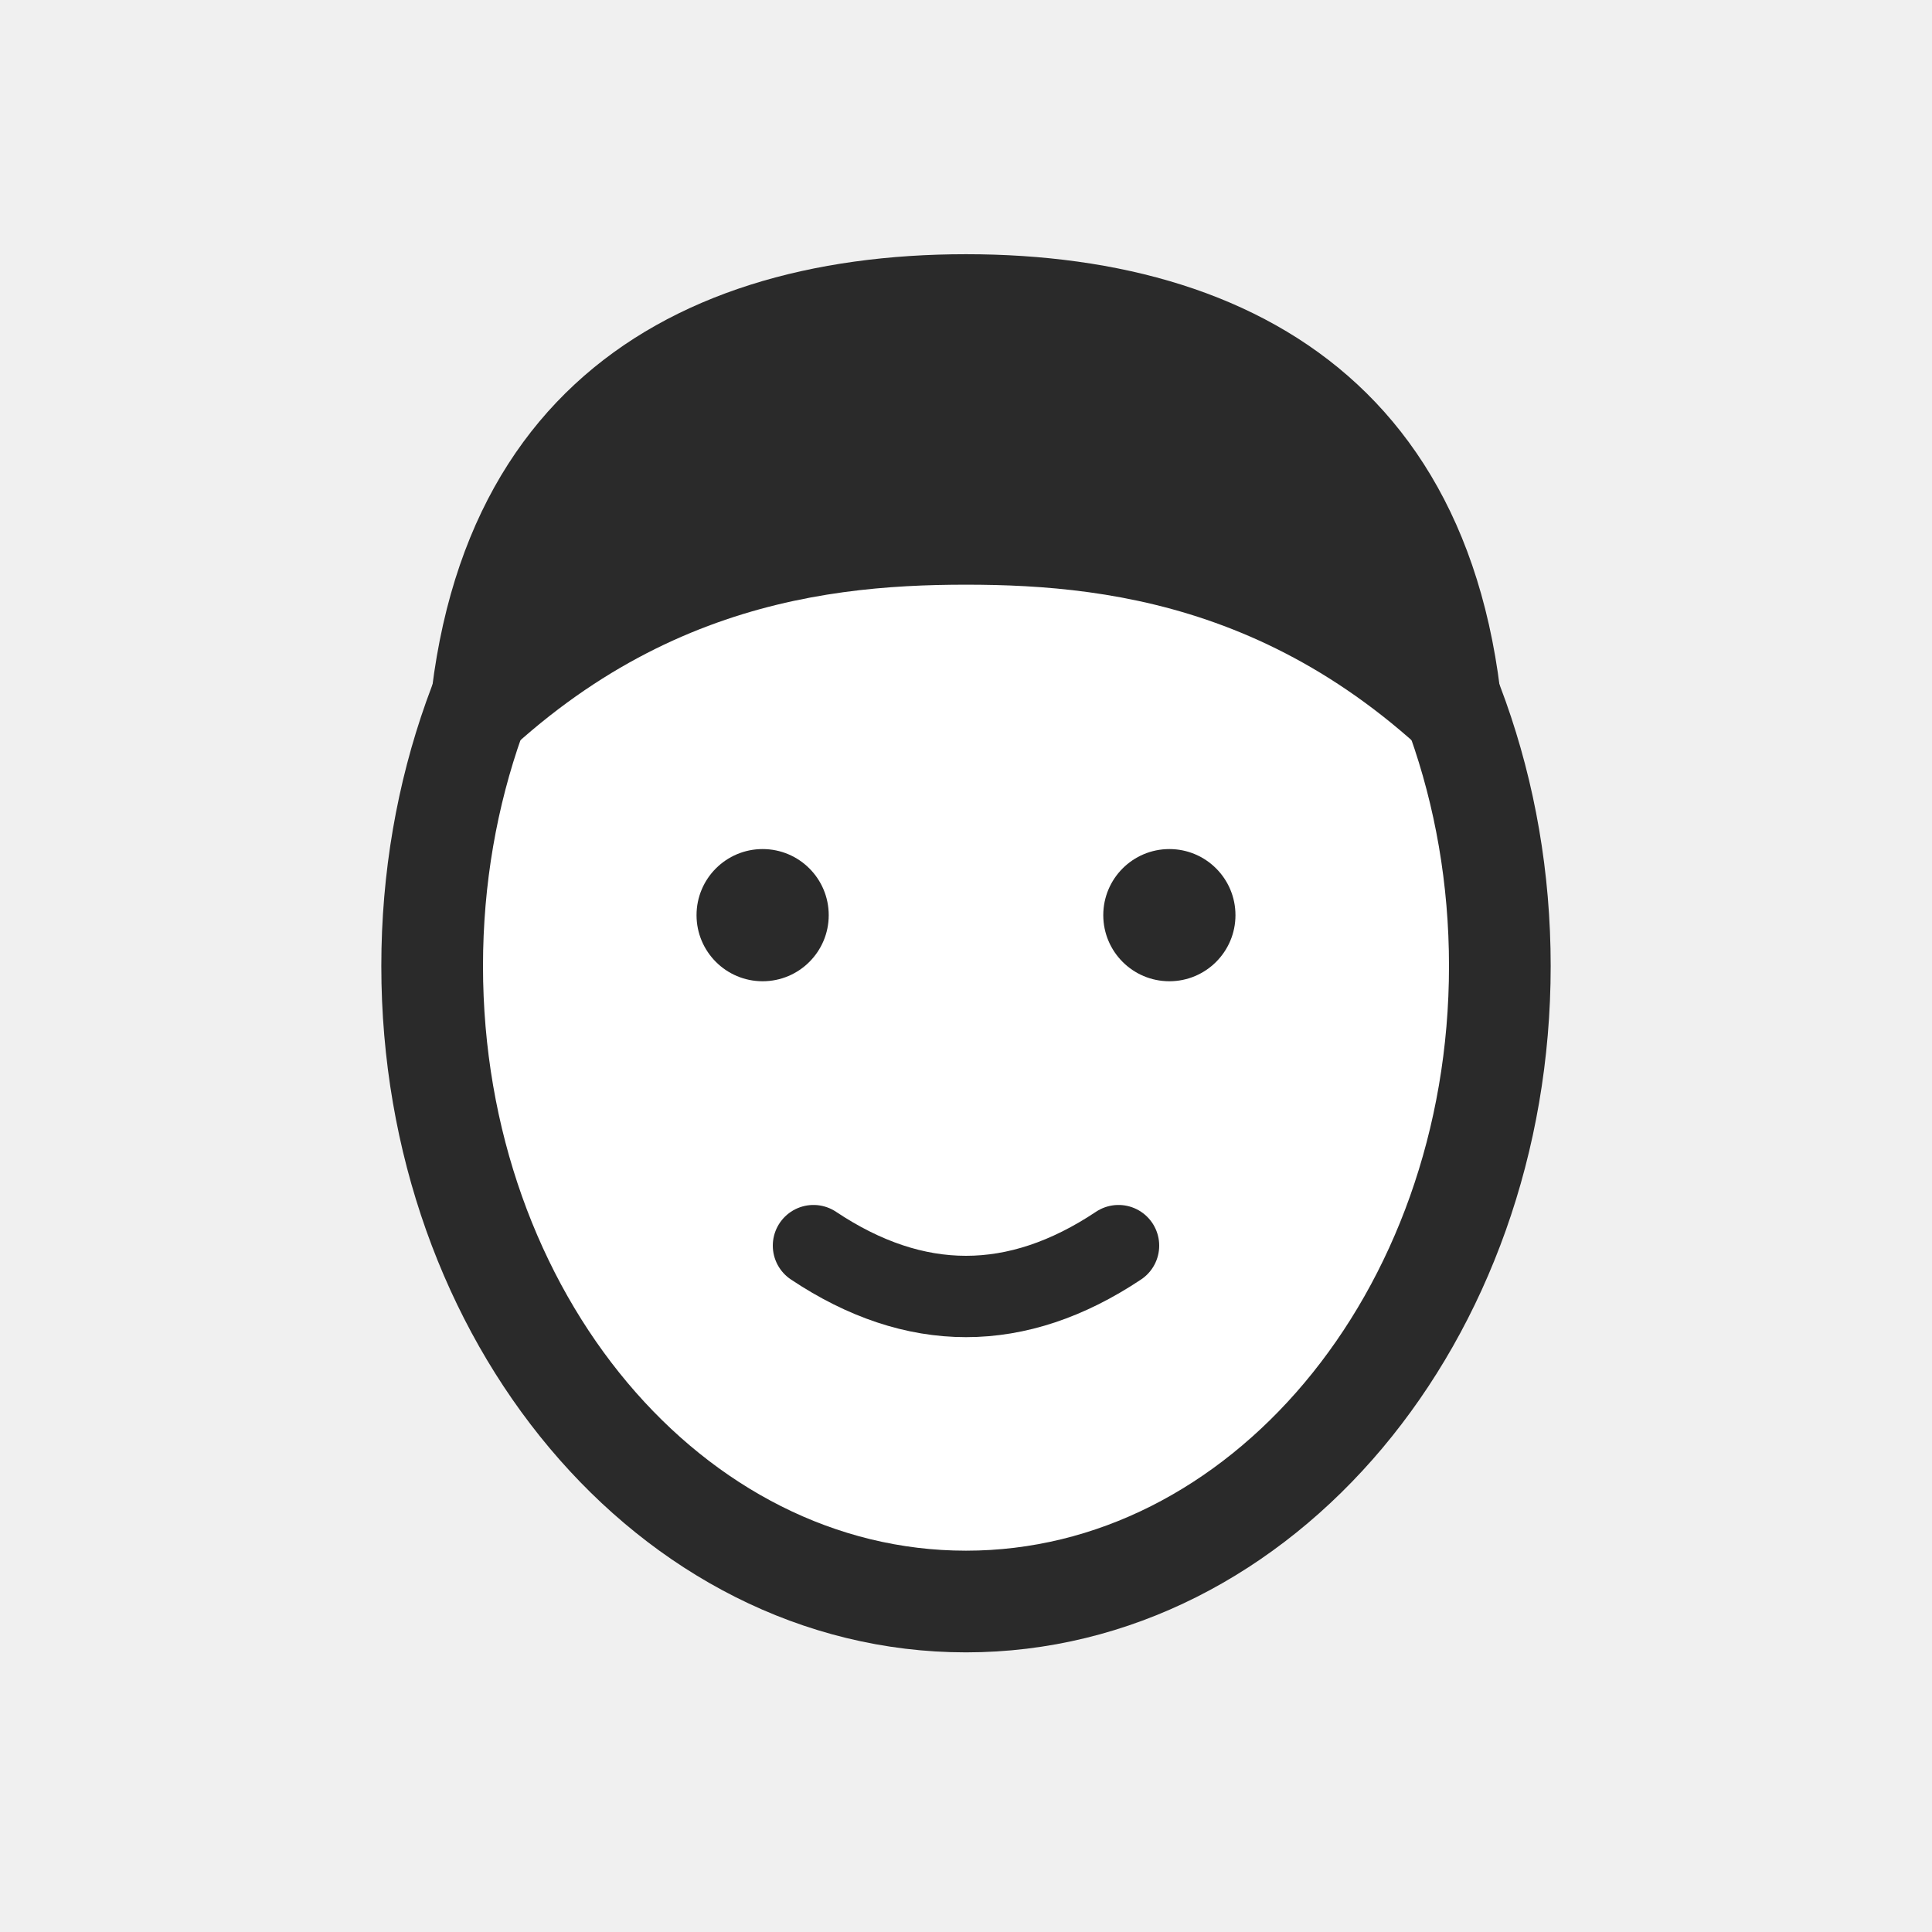
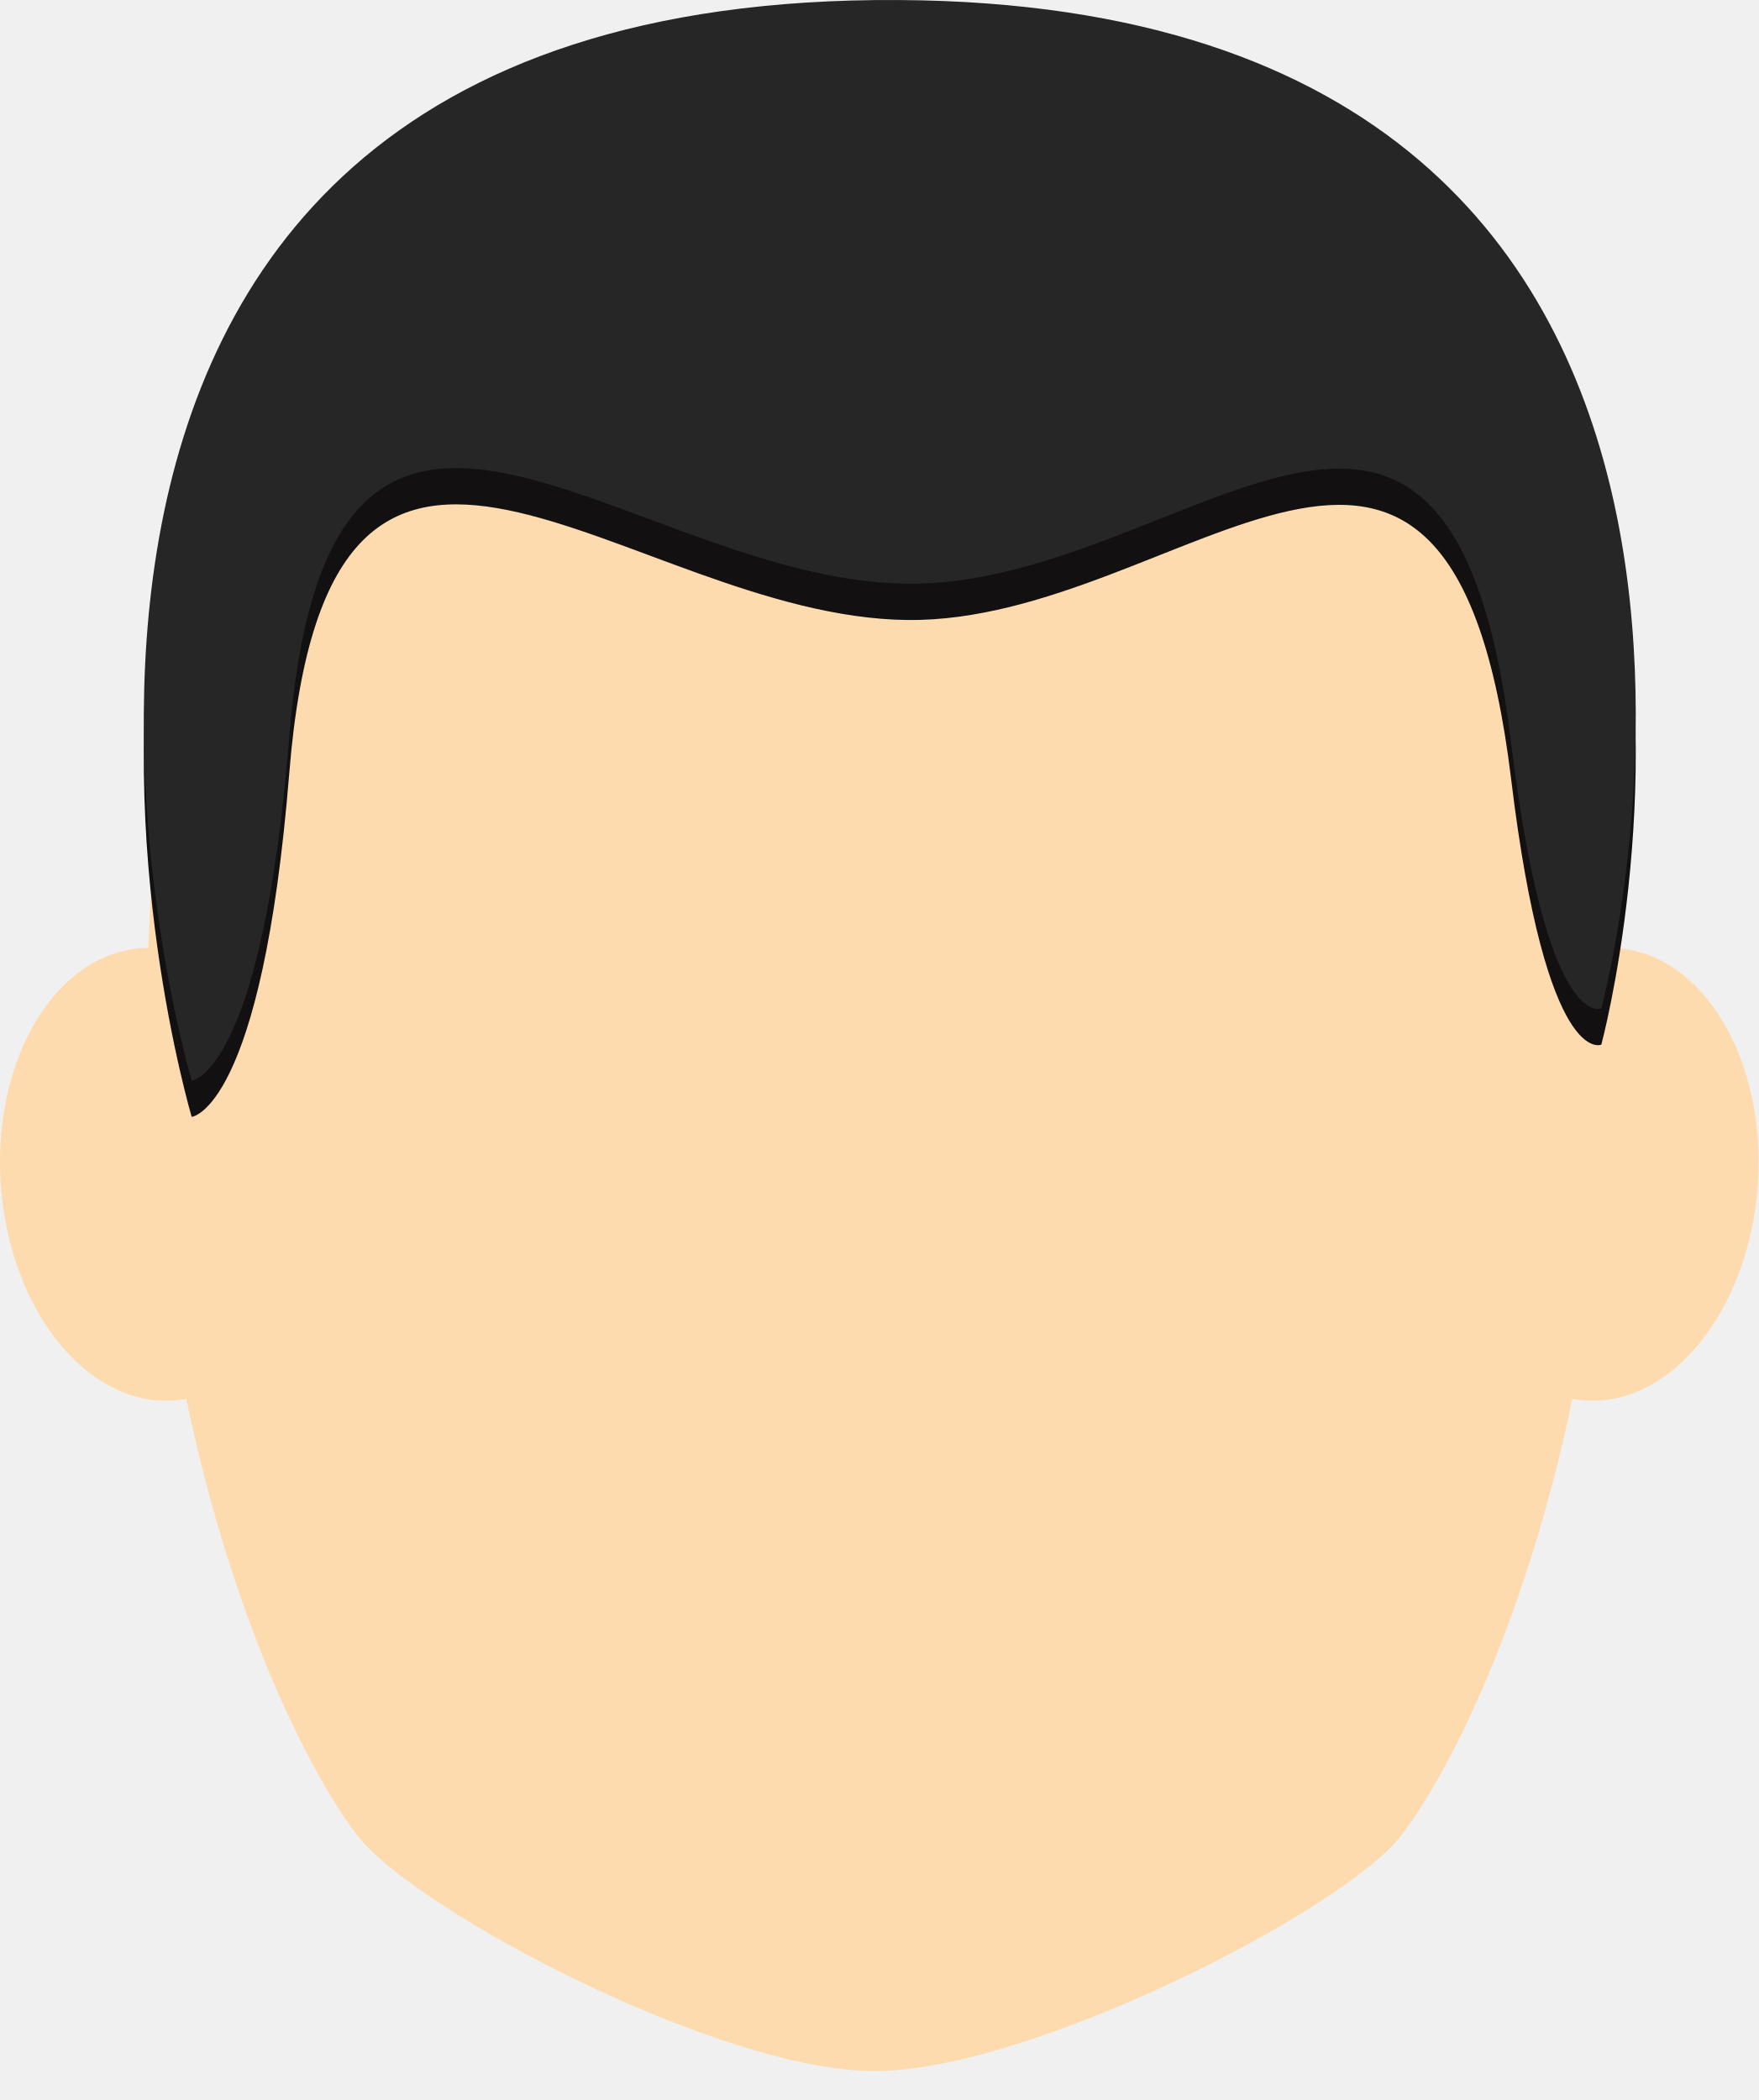
- <svg xmlns="http://www.w3.org/2000/svg" viewBox="6 7 36 38" width="48" height="48">
-   <ellipse cx="24" cy="26" rx="10.5" ry="12.5" fill="#FFFFFF" stroke="#2A2A2A" stroke-width="2" />
-   <circle cx="20" cy="25" r="1.3" fill="#2A2A2A" />
-   <circle cx="28" cy="25" r="1.3" fill="#2A2A2A" />
-   <path d="M21 31.5q3 2 6 0" fill="none" stroke="#2A2A2A" stroke-width="1.6" stroke-linecap="round" />
-   <path d="M13.4 23.5C13 15 18 12 24 12s11 3 10.6 11.5C31 19 27 18.5 24 18.5s-7 .5-10.6 5z" fill="#2A2A2A" />
+ <svg xmlns="http://www.w3.org/2000/svg" width="26.871mm" height="32.087mm" viewBox="0 0 26.871 32.087" version="1.1" id="svg1">
+   <defs id="defs1" />
+   <g id="layer1" transform="translate(-99.79347,-16.82643)">
+     <g id="g70" transform="matrix(0.2645833,0,0,0.2645833,95.06717,19.2827)">
+       <path style="fill:#fddbaf" d="m 111.666,45.515 c -0.273,-0.038 -0.545,-0.054 -0.815,-0.057 -1.384,-41.936 -26.043,-47.683 -42.478,-47.683 -16.438,0 -40.56,5.747 -41.944,47.683 -0.271,0.003 -0.542,0.019 -0.815,0.057 -4.969,0.682 -8.395,7.063 -7.649,14.253 0.743,7.189 5.379,12.465 10.349,11.784 0.102,-0.013 0.204,-0.034 0.306,-0.054 2.774,13.32 7.426,22.085 9.912,25.257 3.396,4.332 20.882,13.565 29.843,13.565 8.959,0 26.981,-9.233 30.377,-13.565 2.486,-3.172 7.138,-11.936 9.913,-25.257 0.102,0.018 0.203,0.041 0.307,0.054 4.971,0.681 9.602,-4.595 10.349,-11.784 0.742,-7.191 -2.684,-13.572 -7.655,-14.253 z" id="path49" />
+       <path style="fill:#121011" d="m 28.934,55.216 c 0,0 4.063,-0.383 5.635,-19.865 2.301,-28.515 19.419,-9.015 35.693,-8.83 15.865,0.18 31.322,-20.051 34.867,9.196 2.035,16.79 5.208,15.326 5.208,15.326 0,0 15.598,-57.883 -40.558,-58.232 -59.489,-0.366 -40.845,62.405 -40.845,62.405 z" id="path50" />
+       <path style="fill:#272627" d="m 28.934,53.124 c 0,0 4.063,-0.385 5.635,-19.867 2.301,-28.514 19.419,-9.014 35.693,-8.829 15.865,0.18 31.322,-20.051 34.867,9.196 2.035,16.789 5.208,15.326 5.208,15.326 0,0 15.598,-57.883 -40.558,-58.232 -59.489,-0.366 -40.845,62.406 -40.845,62.406 z" id="path51" />
+       <g id="g52" transform="translate(-50.77184,-251.265)">
+ 			
+ 		</g>
+     </g>
+   </g>
</svg>
